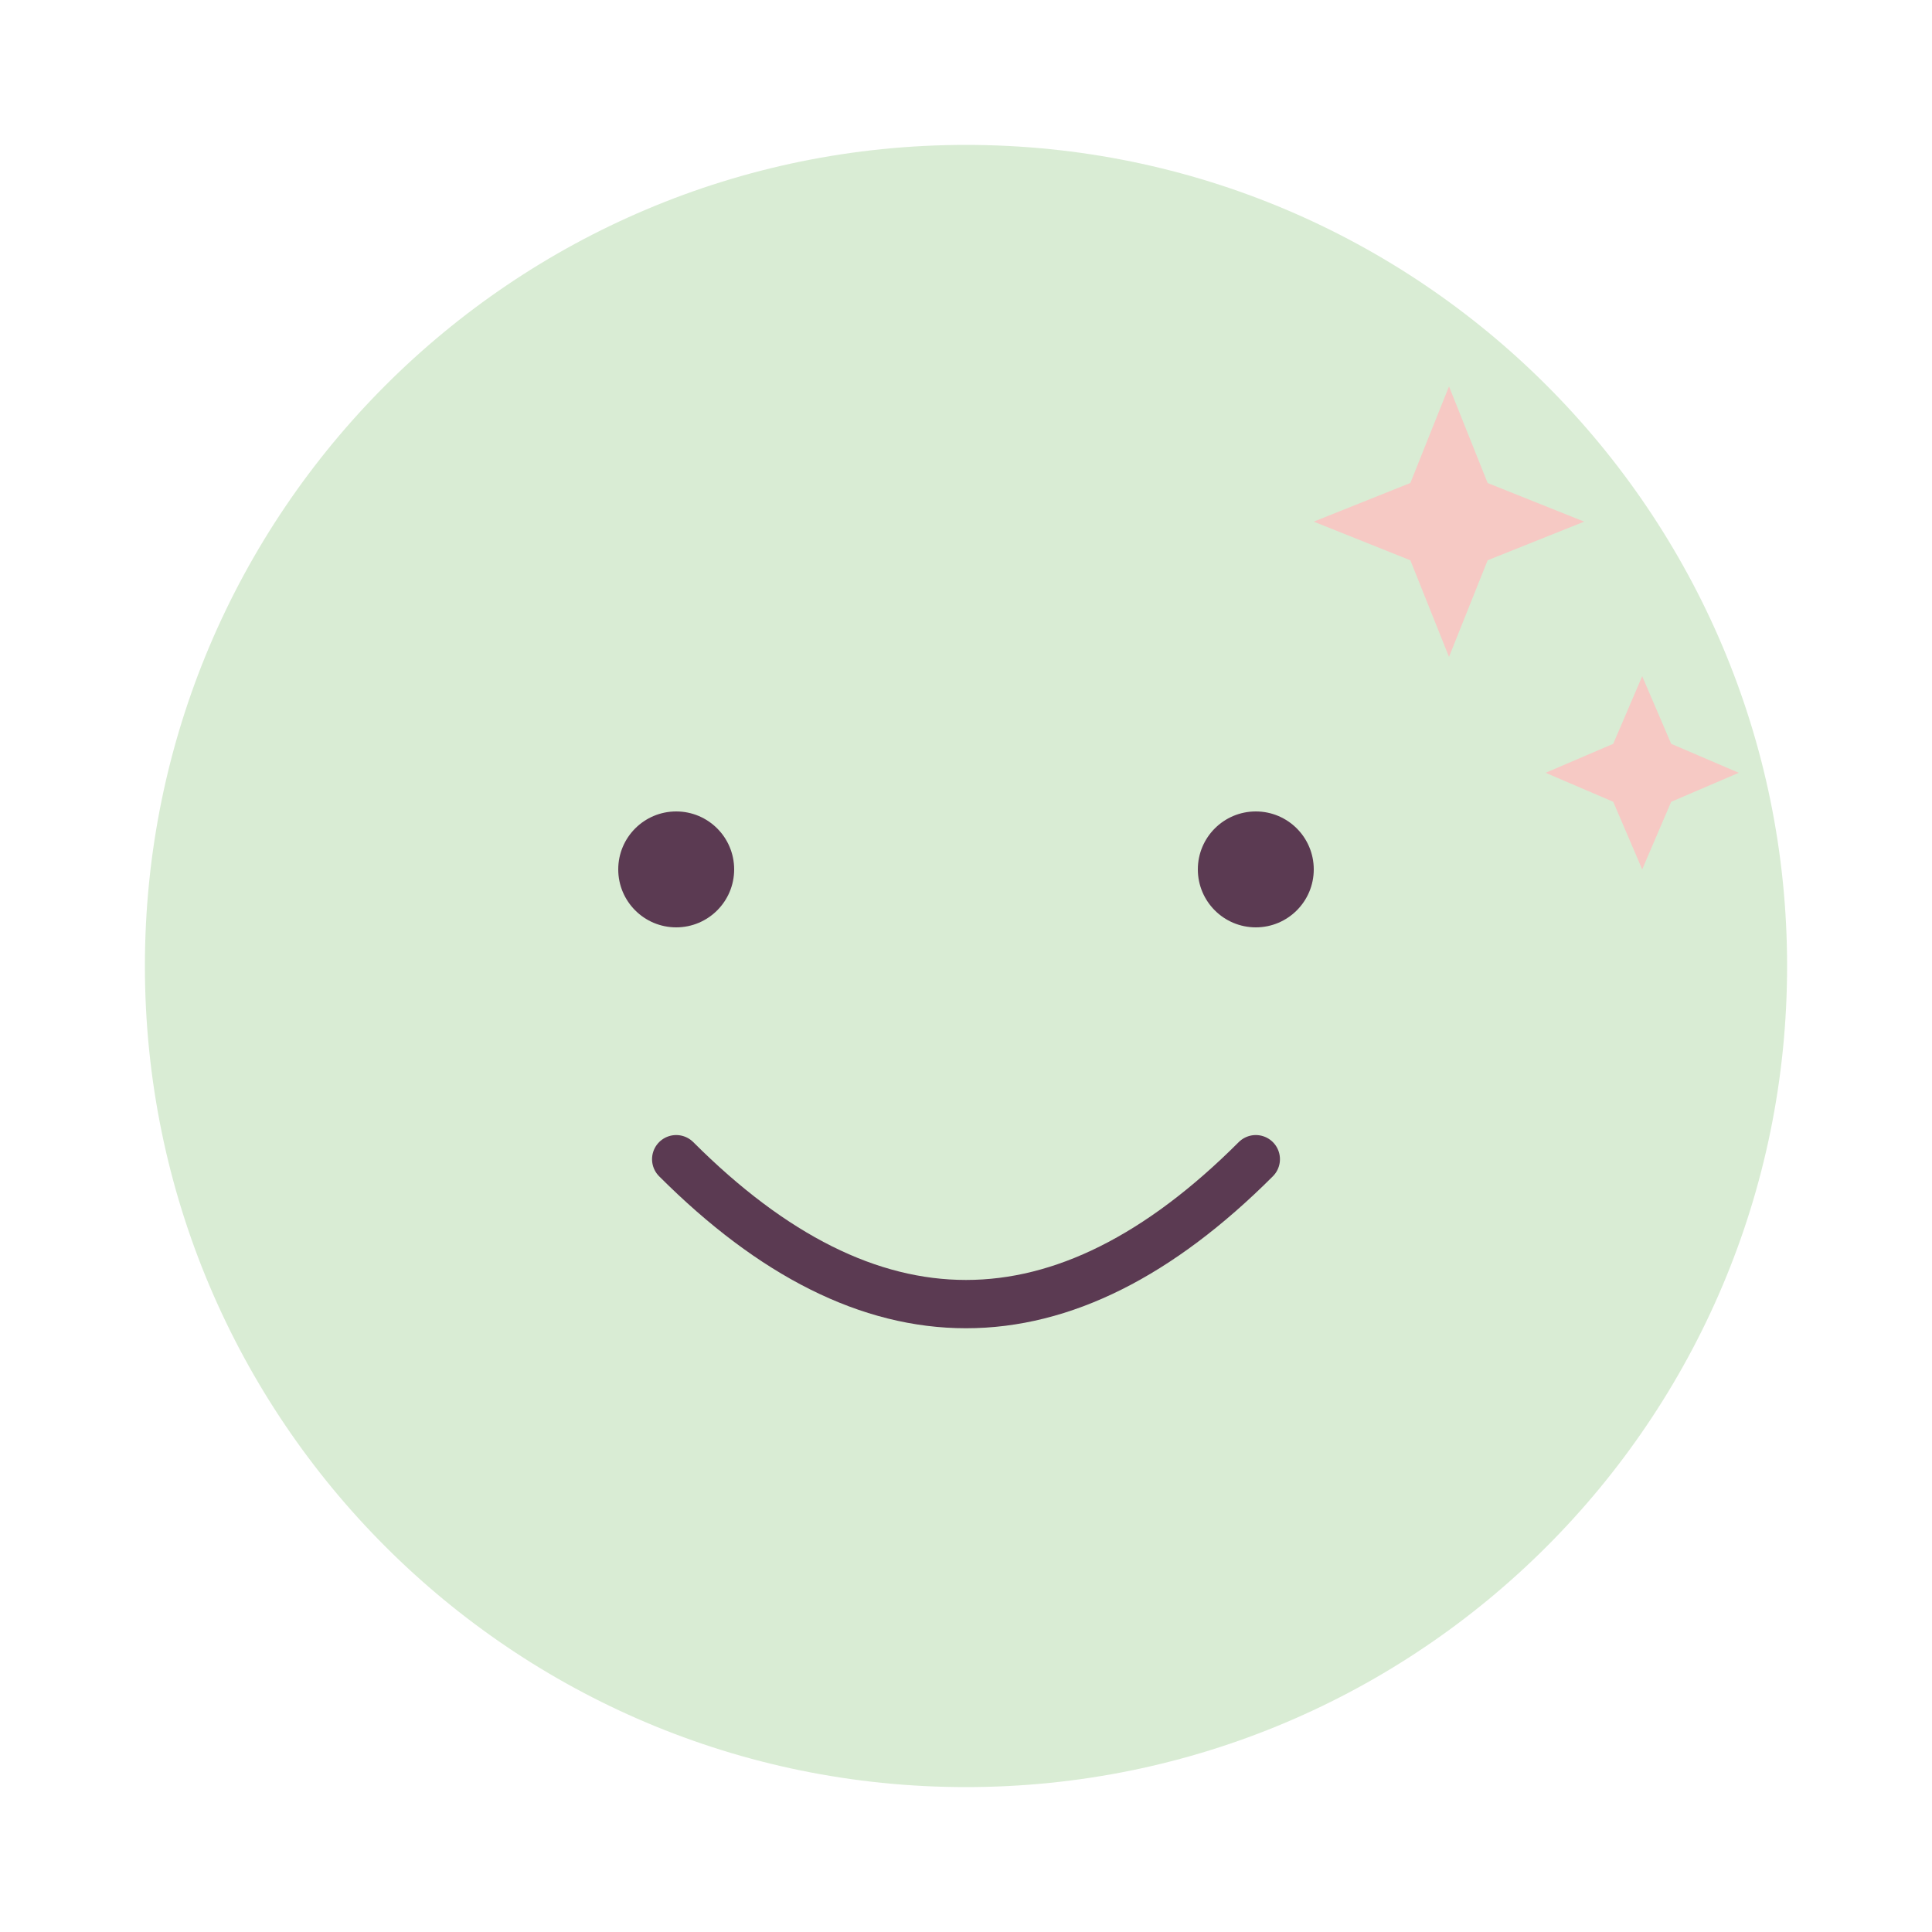
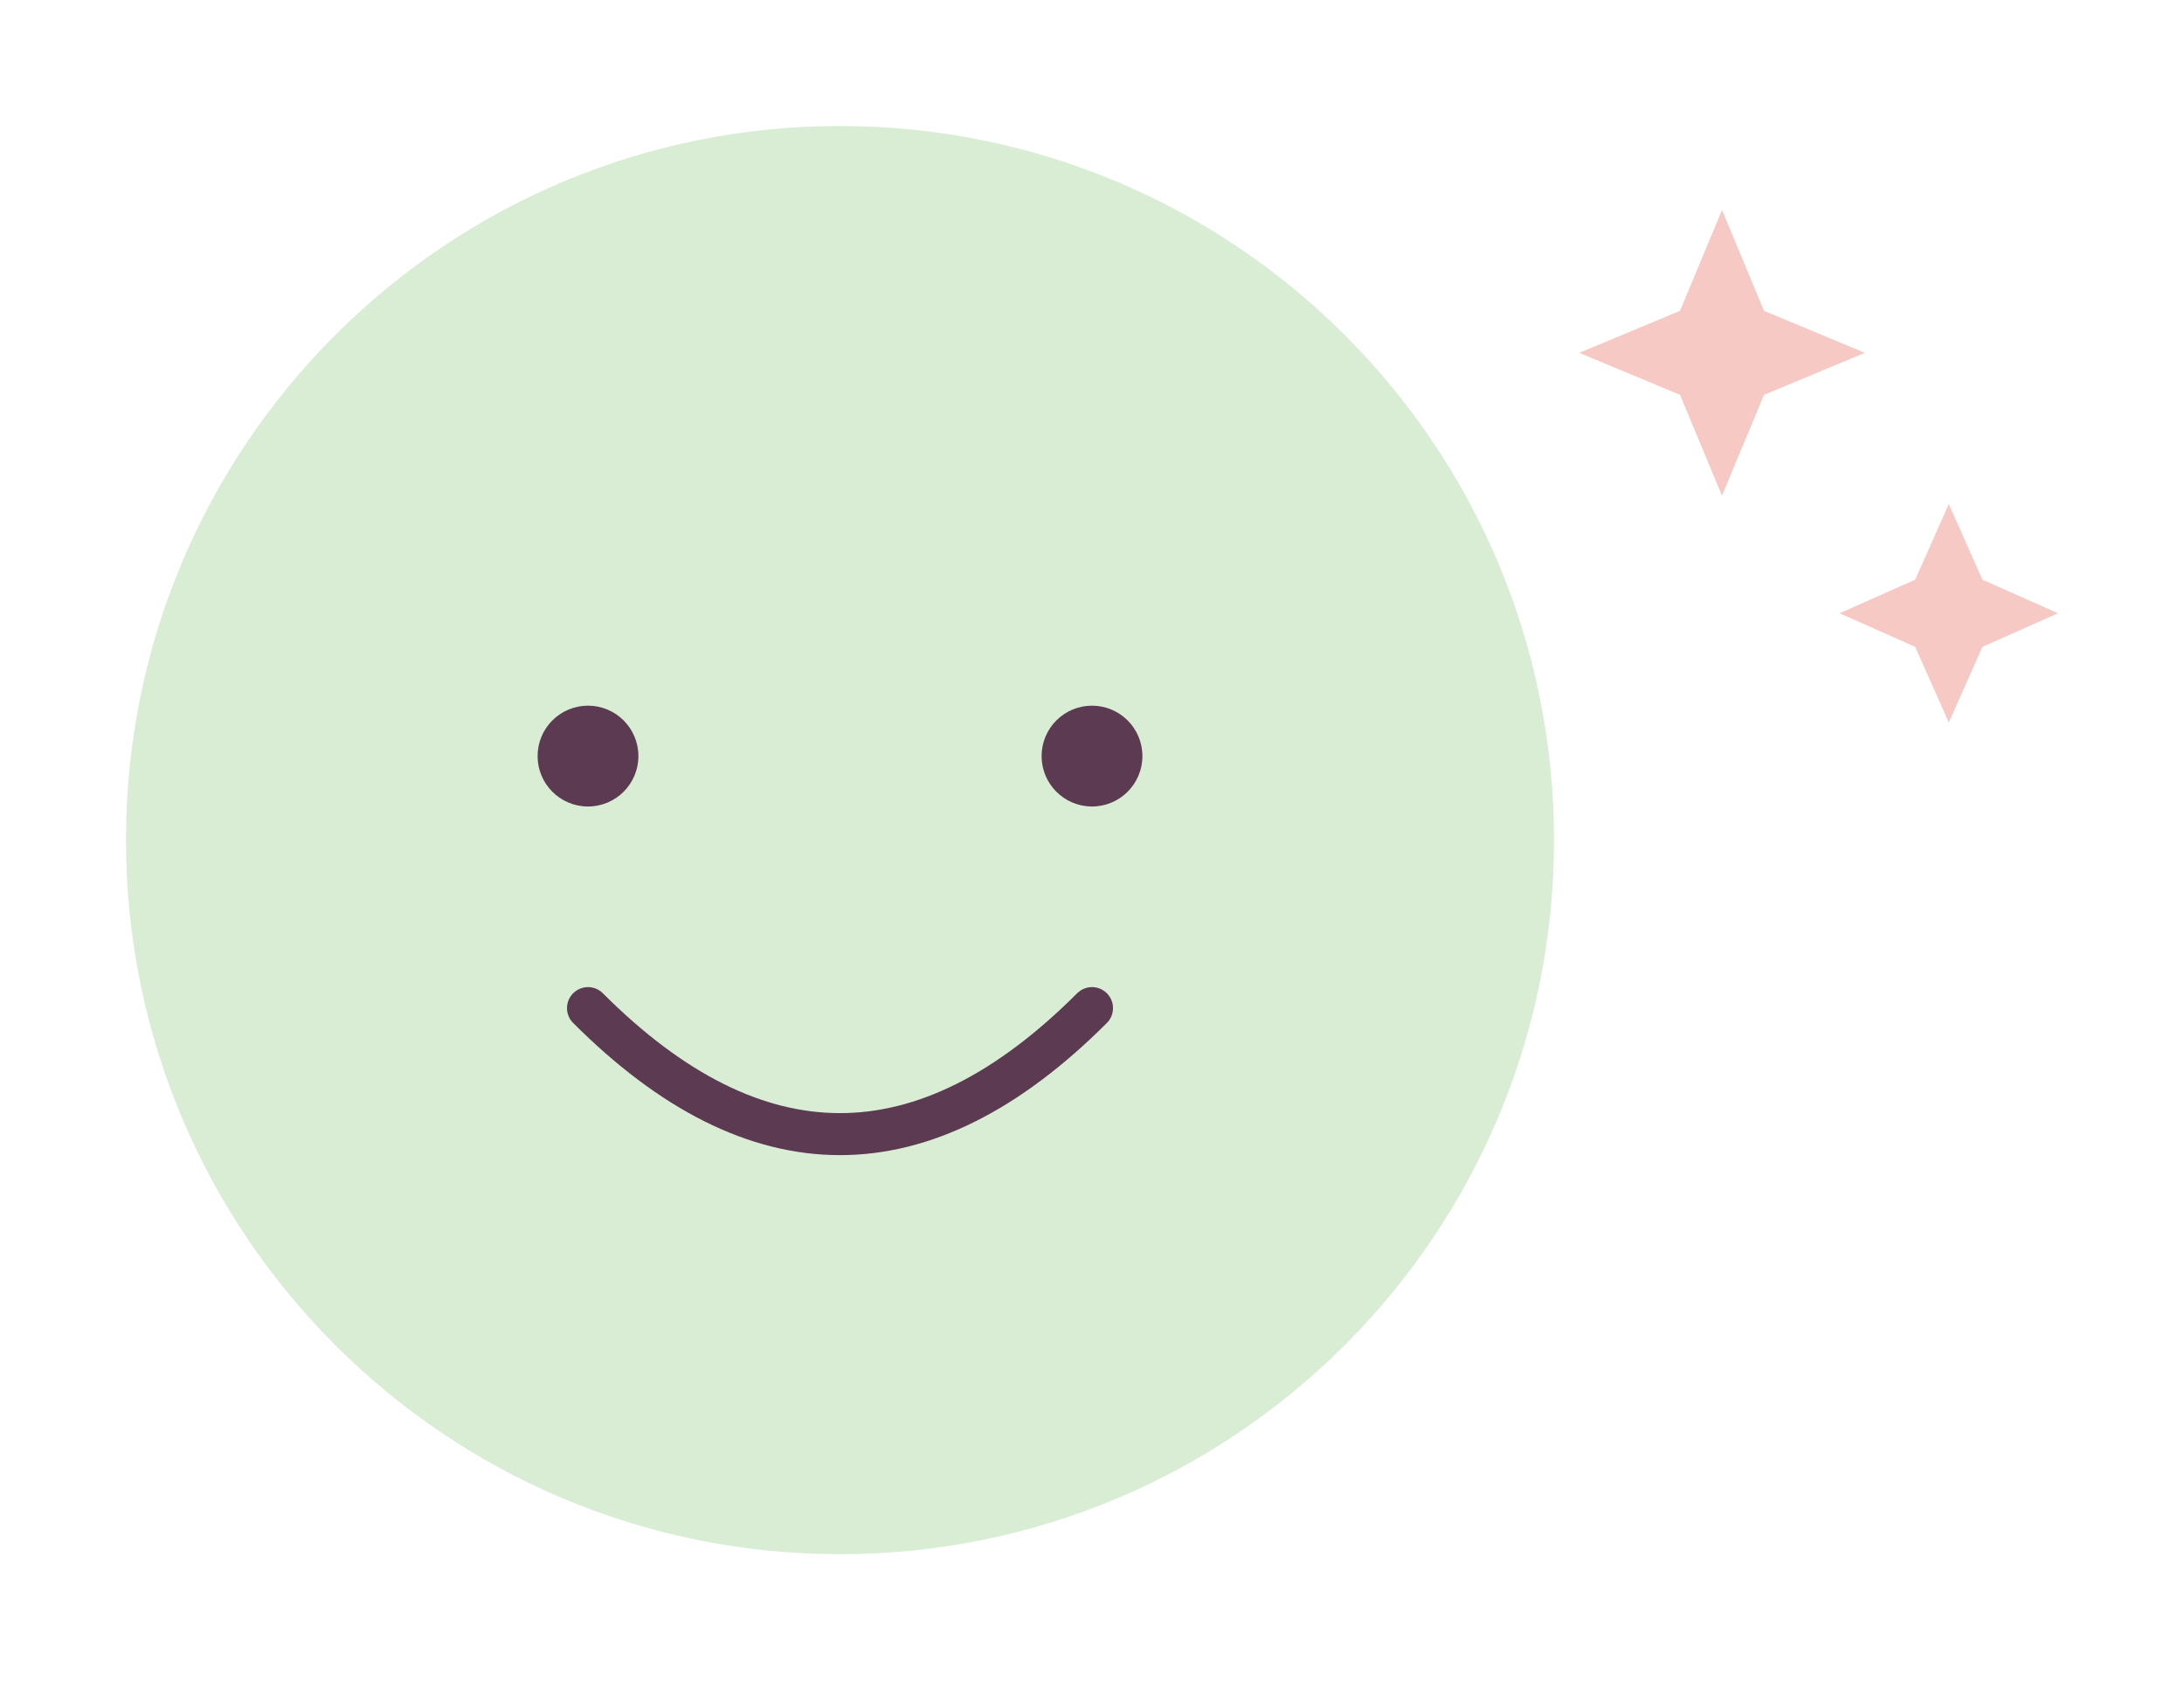
- <svg xmlns="http://www.w3.org/2000/svg" viewBox="0 0 200 200">
+ <svg xmlns="http://www.w3.org/2000/svg" viewBox="0 0 260 200">
  <circle cx="100" cy="100" r="85" fill="#d9ecd4" />
  <circle cx="70" cy="90" r="6" fill="#5b3a52" />
  <circle cx="130" cy="90" r="6" fill="#5b3a52" />
  <path d="M70 120 Q100 150 130 120" stroke="#5b3a52" stroke-width="5" fill="none" stroke-linecap="round" />
  <g fill="#f6c9c4">
-     <path d="M150 40 l4 10 10 4 -10 4 -4 10 -4 -10 -10 -4 10 -4 z" />
-     <path d="M170 70 l3 7 7 3 -7 3 -3 7 -3 -7 -7 -3 7 -3 z" />
+     <path d="M205 25 l5 12 12 5 -12 5 -5 12 -5 -12 -12 -5 12 -5 z" />
+     <path d="M232 60 l4 9 9 4 -9 4 -4 9 -4 -9 -9 -4 9 -4 z" />
  </g>
</svg>
